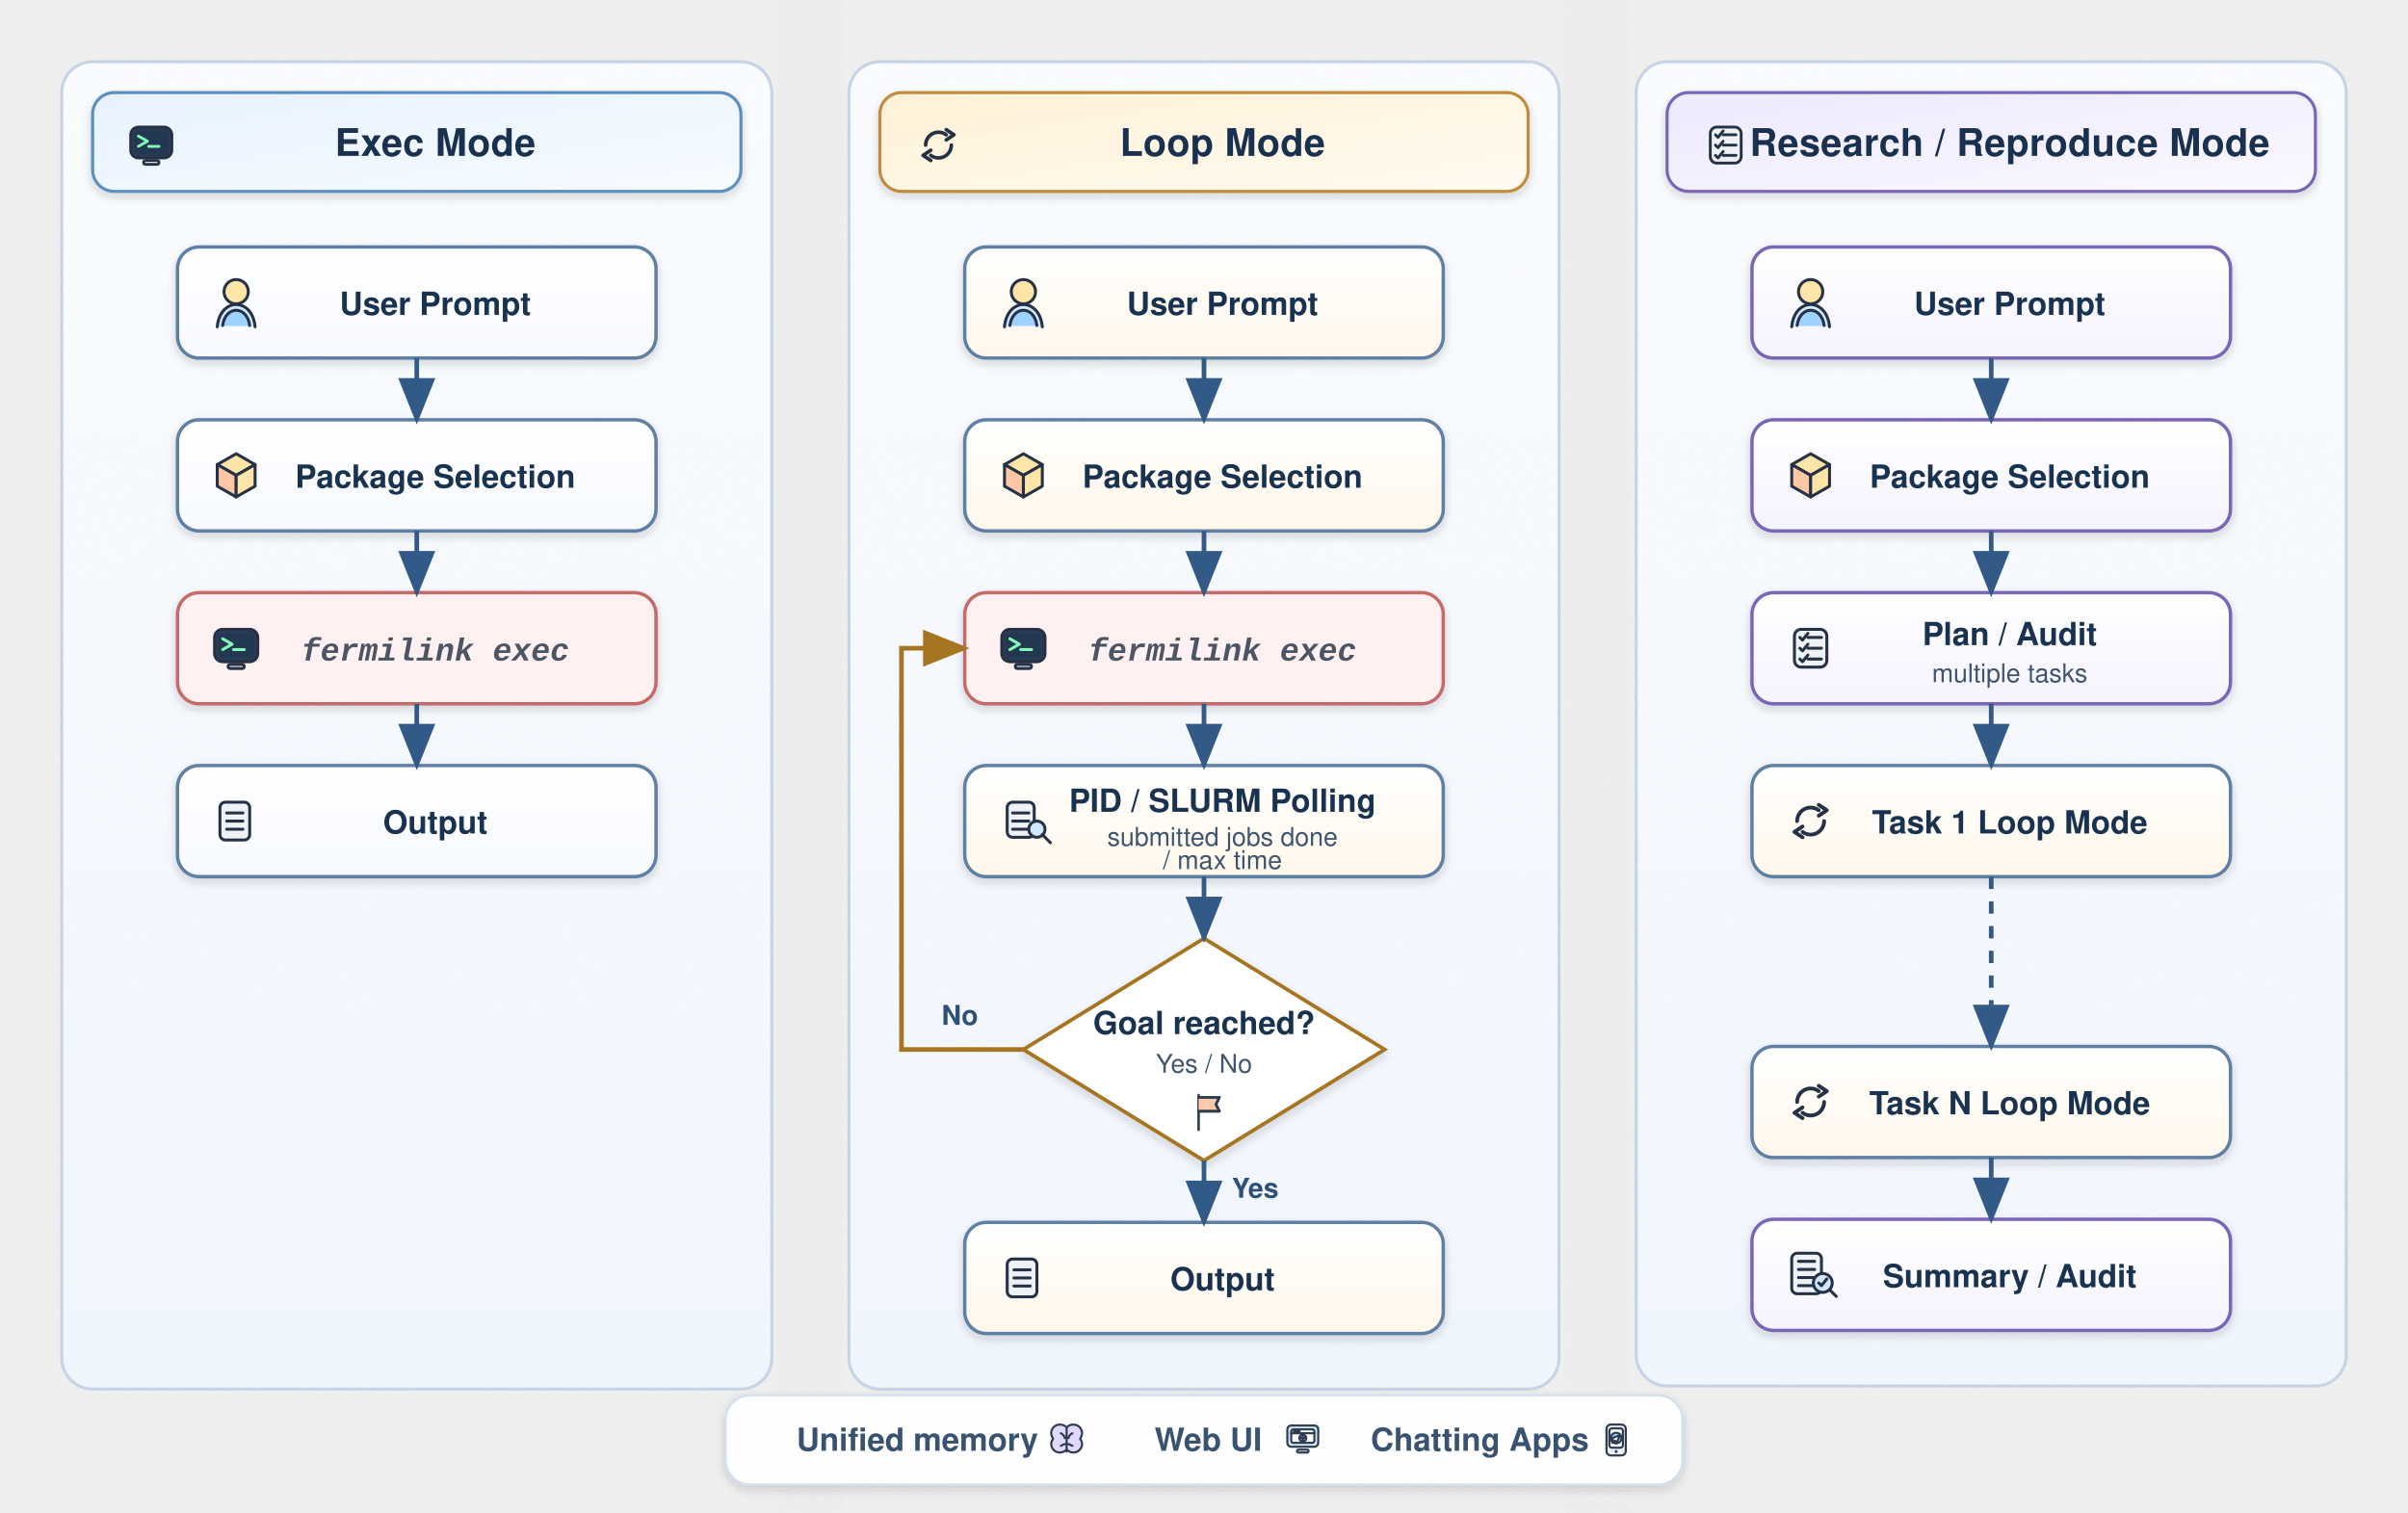
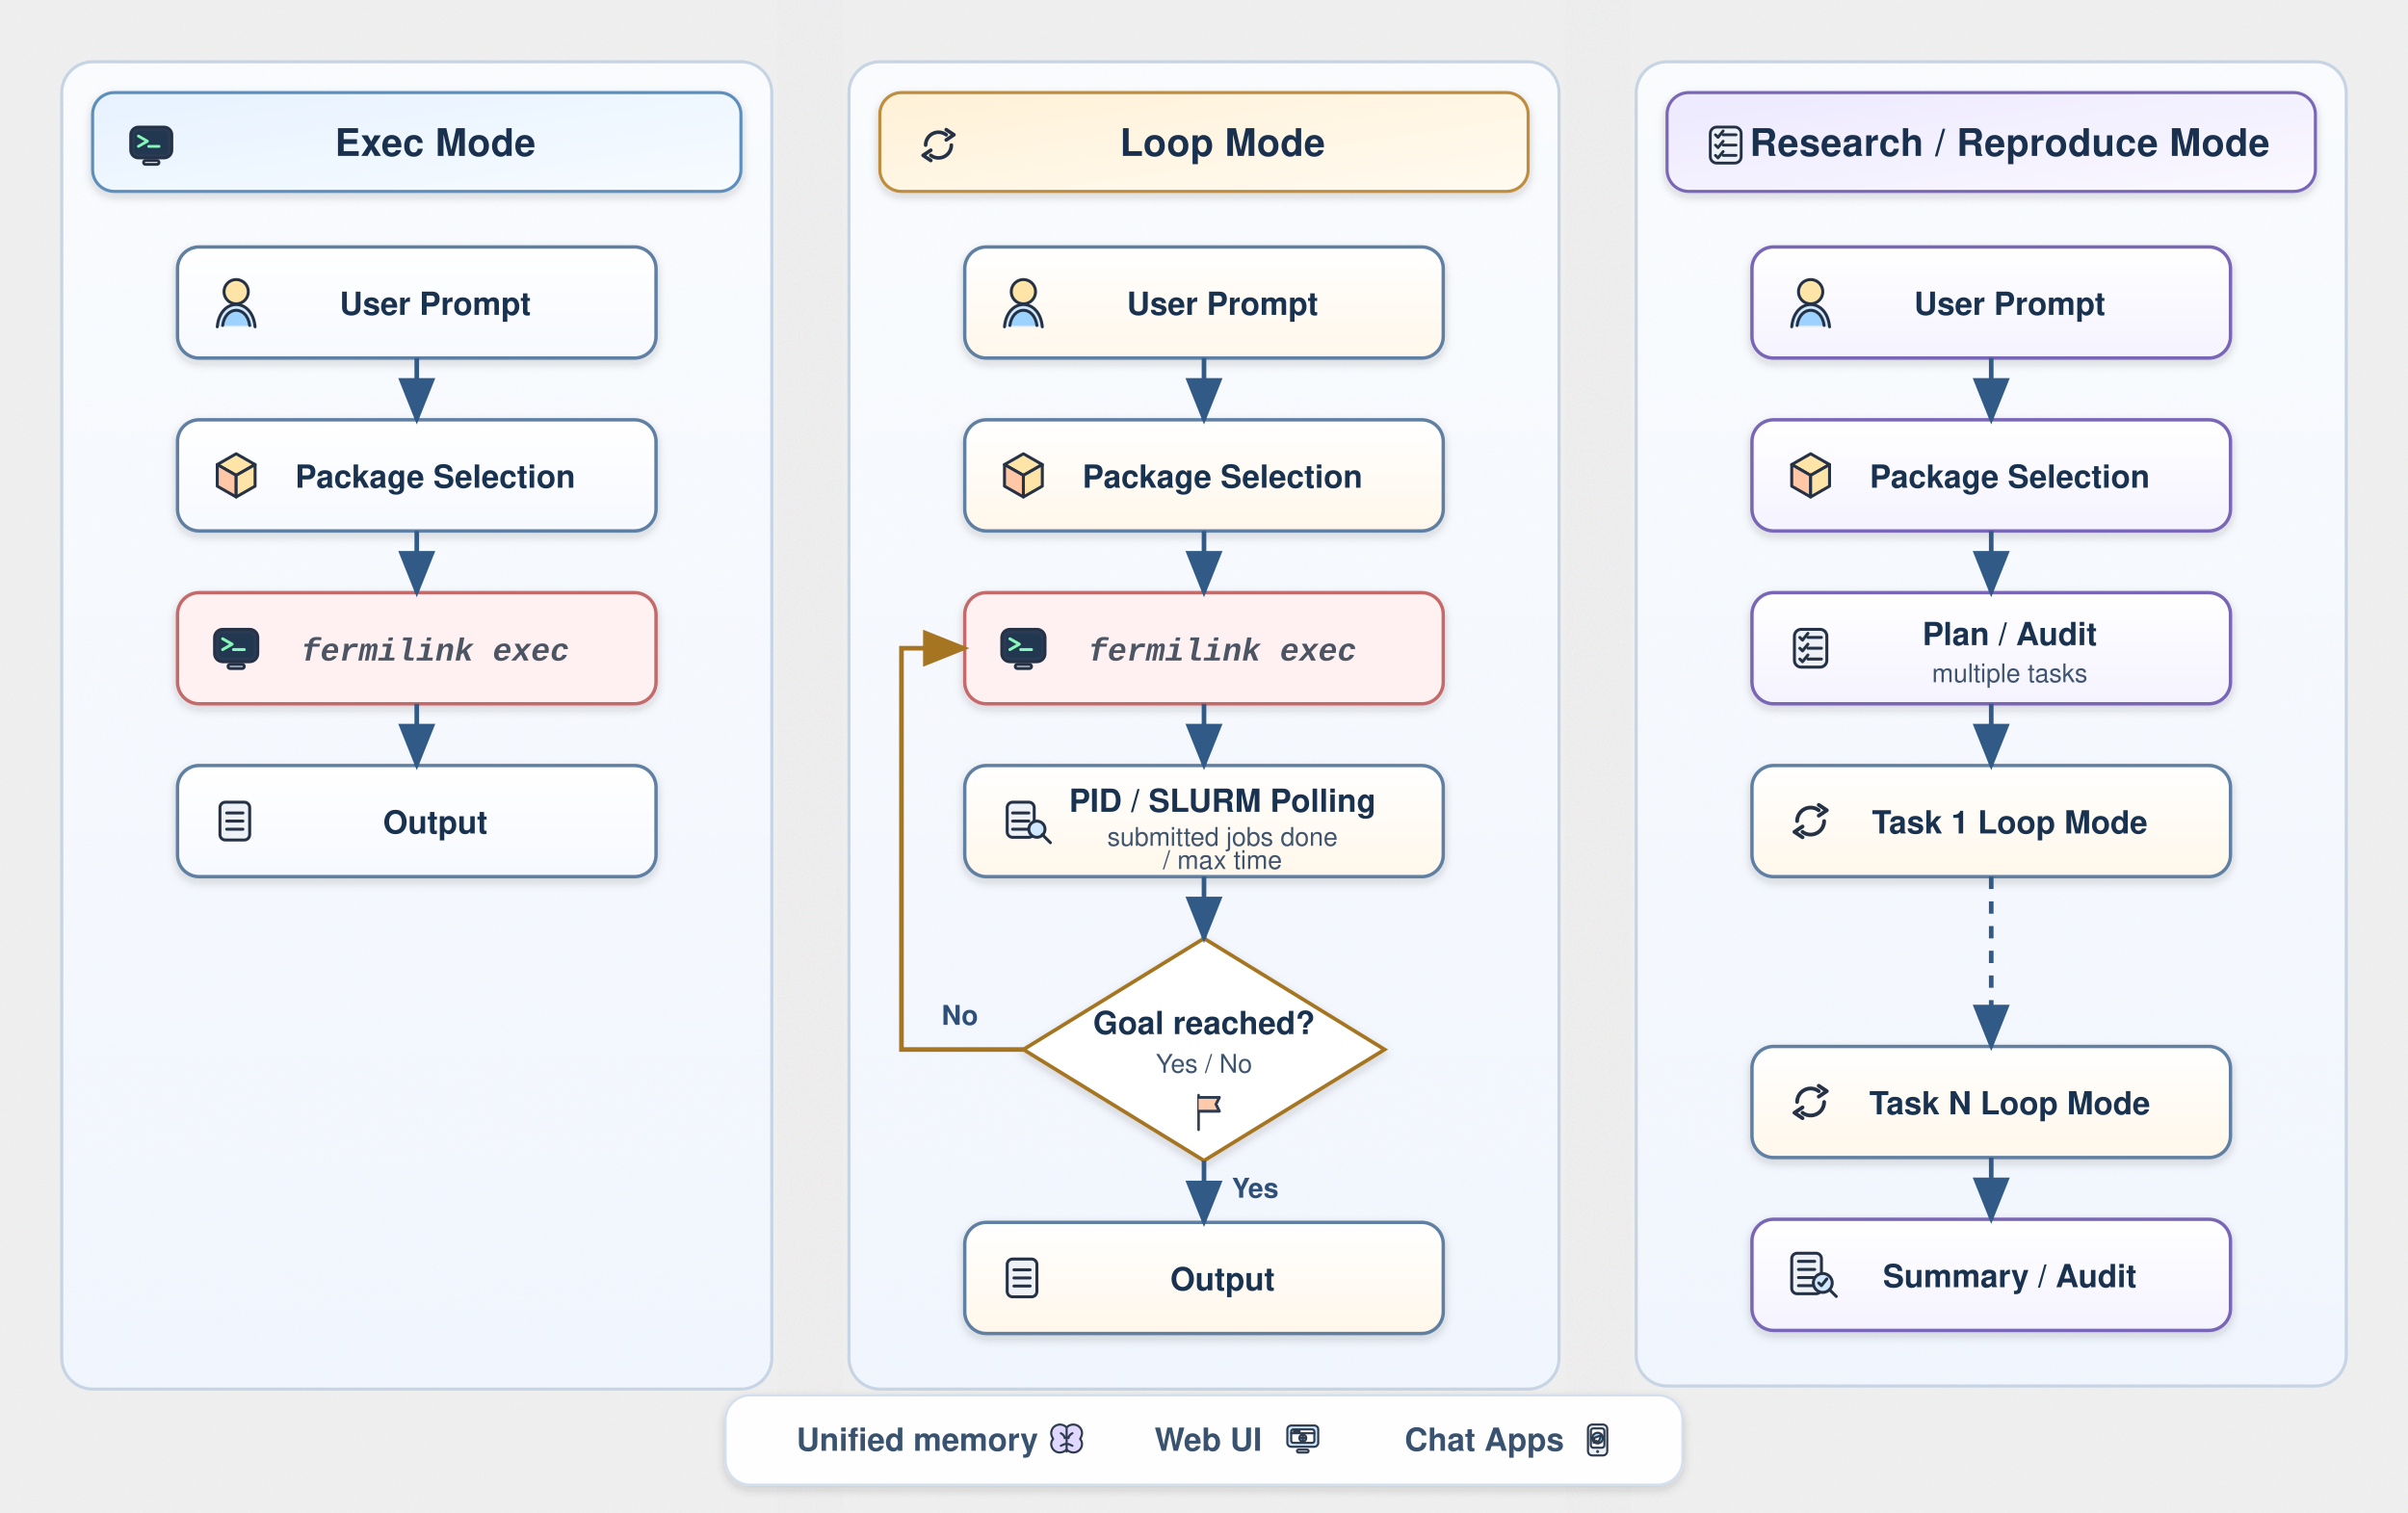
<svg xmlns="http://www.w3.org/2000/svg" width="1560" height="980" viewBox="0 0 1560 980" role="img" aria-labelledby="title desc">
  <defs>
    <linearGradient id="gradCol" x1="0" x2="0" y1="0" y2="1">
      <stop offset="0%" stop-color="#fbfdff" />
      <stop offset="100%" stop-color="#f2f7ff" />
    </linearGradient>
    <linearGradient id="gradExec" x1="0" x2="1" y1="0" y2="1">
      <stop offset="0%" stop-color="#e7f2ff" />
      <stop offset="100%" stop-color="#f6fbff" />
    </linearGradient>
    <linearGradient id="gradLoop" x1="0" x2="1" y1="0" y2="1">
      <stop offset="0%" stop-color="#fff1d7" />
      <stop offset="100%" stop-color="#fffaf0" />
    </linearGradient>
    <linearGradient id="gradRR" x1="0" x2="1" y1="0" y2="1">
      <stop offset="0%" stop-color="#ede9ff" />
      <stop offset="100%" stop-color="#faf8ff" />
    </linearGradient>
    <linearGradient id="gradNode" x1="0" x2="0" y1="0" y2="1">
      <stop offset="0%" stop-color="#ffffff" />
      <stop offset="100%" stop-color="#f6f9ff" />
    </linearGradient>
    <linearGradient id="gradNodeWarm" x1="0" x2="0" y1="0" y2="1">
      <stop offset="0%" stop-color="#ffffff" />
      <stop offset="100%" stop-color="#fff7ea" />
    </linearGradient>
    <linearGradient id="gradNodePurple" x1="0" x2="0" y1="0" y2="1">
      <stop offset="0%" stop-color="#ffffff" />
      <stop offset="100%" stop-color="#f5f3ff" />
    </linearGradient>
    <filter id="paper" x="-10%" y="-10%" width="120%" height="120%">
      <feTurbulence type="fractalNoise" baseFrequency="0.9" numOctaves="2" seed="4" result="noise" />
      <feColorMatrix in="noise" type="matrix" values="         1 0 0 0 0         0 1 0 0 0         0 0 1 0 0         0 0 0 0.06 0" result="noiseAlpha" />
      <feBlend in="SourceGraphic" in2="noiseAlpha" mode="multiply" />
    </filter>
    <filter id="shadow" x="-20%" y="-20%" width="140%" height="140%">
      <feDropShadow dx="0" dy="2.5" stdDeviation="3" flood-color="#1f2a37" flood-opacity="0.18" />
    </filter>
    <marker id="arrow" markerWidth="10" markerHeight="8" refX="9" refY="4" orient="auto">
      <path d="M0,0 L10,4 L0,8 Z" fill="#325a87" />
    </marker>
    <marker id="arrowLoop" markerWidth="10" markerHeight="8" refX="9" refY="4" orient="auto">
      <path d="M0,0 L10,4 L0,8 Z" fill="#a57522" />
    </marker>
    <style>
      .col { fill: url(#gradCol); stroke: #c8d5e6; stroke-width: 2; rx: 20; filter: url(#paper); }
      .headExec { fill: url(#gradExec); stroke: #5d8fbe; stroke-width: 2; rx: 14; filter: url(#shadow); }
      .headLoop { fill: url(#gradLoop); stroke: #bf8d3e; stroke-width: 2; rx: 14; filter: url(#shadow); }
      .headRR { fill: url(#gradRR); stroke: #7a66b7; stroke-width: 2; rx: 14; filter: url(#shadow); }
      .headTxt { font: 800 24.67px Helvetica, Arial, sans-serif; fill: #19314f; letter-spacing: 0.2px; }
      .node { fill: url(#gradNode); stroke: #5f7fa3; stroke-width: 2.2; rx: 14; filter: url(#shadow); }
      .nodeWarm { fill: url(#gradNodeWarm); }
      .nodePurple { fill: url(#gradNodePurple); stroke: #7a66b7; }
      .nodeExec { fill: #fff1f1; stroke: #c56a6a; }
      .nodeTxt { font: 700 20.67px Helvetica, Arial, sans-serif; fill: #18324f; }
      .cmd { font: italic 700 20.67px "Courier New", Courier, monospace; fill: #4b5563; }
      .small { font: 500 16.67px Helvetica, Arial, sans-serif; fill: #3f556f; }
      .decision { fill: #ffffff; stroke: #a57522; stroke-width: 2.4; filter: url(#shadow); }
      .arr { stroke: #325a87; stroke-width: 3; fill: none; marker-end: url(#arrow); }
      .arrSkip { stroke: #325a87; stroke-width: 3; fill: none; marker-end: url(#arrow); stroke-dasharray: 8 8; }
      .arrLoop { stroke: #a57522; stroke-width: 3; fill: none; marker-end: url(#arrowLoop); }
      .yn { font: 700 17.67px Helvetica, Arial, sans-serif; fill: #2d4f78; }

      /* Icon palette */
      .iStroke { stroke: #253246; stroke-width: 2.2; stroke-linecap: round; stroke-linejoin: round; }
      .iBlue { fill: #cfe8ff; }
      .iBlue2 { fill: #9dd2ff; }
      .iGreen { fill: #c9f2d8; }
      .iYellow { fill: #ffe4a8; }
      .iOrange { fill: #ffc7a6; }
      .iPurple { fill: #dfd7ff; }
      .iGray { fill: #eef2f7; }
      .iDark { fill: #2b3a55; }
      .iWhite { fill: #ffffff; }
      .iTeleBlue { fill: #98d8ff; }
      .iTermGreen { stroke: #63e89f; }
      .iTermMint { stroke: #86f7b9; }
      .iLoopBold { stroke-width: 2.8; }
      .iTick { stroke: #2f9d58; stroke-width: 2.4; stroke-linecap: round; stroke-linejoin: round; fill: none; }
      .legendTxt { font: 700 20.67px Helvetica, Arial, sans-serif; fill: #2f4b69; }
    </style>
    <symbol id="icon-user" viewBox="0 0 48 48">
      <circle cx="24" cy="16" r="9" class="iYellow iStroke" />
      <path d="M10 42c2-22 26-22 28 0" class="iBlue iStroke" />
      <path d="M14 41c2-15 18-15 20 0" class="iBlue2 iStroke" />
    </symbol>
    <symbol id="icon-package" viewBox="0 0 48 48">
      <path d="M24 8 L38 16 L24 24 L10 16 Z" class="iYellow iStroke" />
      <path d="M10 16 L10 32 L24 40 L24 24 Z" class="iOrange iStroke" />
      <path d="M38 16 L38 32 L24 40 L24 24 Z" class="iYellow iStroke" />
    </symbol>
    <symbol id="icon-terminal" viewBox="0 0 48 48">
      <rect x="8" y="10" width="32" height="24" rx="6" class="iDark iStroke" />
      <rect x="11" y="13" width="26" height="18" rx="3.5" fill="#213850" />
      <path d="M14 17 L21 21 L14 25" class="iStroke iTermMint" fill="none" />
      <path d="M22 25 H30" class="iStroke iTermMint" fill="none" />
      <rect x="18" y="36" width="12" height="3" rx="1.5" class="iGray iStroke" />
    </symbol>
    <symbol id="icon-routing" viewBox="0 0 48 48">
      <circle cx="14" cy="18" r="5" class="iBlue iStroke" />
      <circle cx="34" cy="16" r="5" class="iPurple iStroke" />
      <circle cx="26" cy="34" r="5" class="iGreen iStroke" />
      <path d="M18 18 L29 16" class="iStroke" fill="none" />
      <path d="M16 22 L24 30" class="iStroke" fill="none" />
      <path d="M32 20 L28 29" class="iStroke" fill="none" />
    </symbol>
    <symbol id="icon-memory" viewBox="0 0 48 48">
      <path d="M15 16c0-6 18-6 18 0v16c0 6-18 6-18 0z" class="iBlue iStroke" />
      <path d="M15 22h18" class="iStroke" fill="none" />
      <path d="M15 28h18" class="iStroke" fill="none" />
      <path d="M22 10c2-3 8-3 10 0" class="iPurple iStroke" />
    </symbol>
    <symbol id="icon-output" viewBox="0 0 48 48">
      <rect x="12" y="10" width="22" height="28" rx="4" class="iGray iStroke" />
      <path d="M17 18h12M17 24h12M17 30h12" class="iStroke" fill="none" />
    </symbol>
    <symbol id="icon-poll" viewBox="0 0 48 48">
      <rect x="12" y="10" width="20" height="26" rx="4" class="iGray iStroke" />
      <path d="M16 18h12M16 24h12M16 30h12" class="iStroke" fill="none" />
      <circle cx="34" cy="30" r="6" class="iBlue iStroke" />
      <path d="M38 34l6 6" class="iStroke" fill="none" />
    </symbol>
    <symbol id="icon-plan" viewBox="0 0 48 48">
      <rect x="12" y="10" width="24" height="28" rx="5" class="iGray iStroke" />
      <path d="M22 16h10M22 24h10M22 32h10" class="iStroke" fill="none" />
      <path d="M16 16l2 2 4-5" class="iGreen iStroke" />
      <path d="M16 24l2 2 4-5" class="iGreen iStroke" />
      <path d="M16 32l2 2 4-5" class="iGreen iStroke" />
    </symbol>
    <symbol id="icon-loop" viewBox="0 0 48 48">
      <path d="M14 24 A10 10 0 0 1 30 16" class="iStroke iLoopBold" fill="none" />
      <path d="M30 12 L36 16 L30 20" class="iStroke iLoopBold" fill="none" />
      <path d="M34 24 A10 10 0 0 1 18 32" class="iStroke iLoopBold" fill="none" />
      <path d="M18 28 L12 32 L18 36" class="iStroke iLoopBold" fill="none" />
    </symbol>
    <symbol id="icon-summary" viewBox="0 0 48 48">
      <rect x="10" y="8" width="22" height="30" rx="4" class="iGray iStroke" />
      <path d="M15 14h12" class="iPurple iStroke" />
      <path d="M15 20h12M15 26h12M15 32h10" class="iStroke" fill="none" />
      <circle cx="33" cy="30" r="7" class="iBlue iStroke" />
      <path d="M30 30l2 2 4-5" class="iGreen iStroke" />
      <path d="M38 35l5 5" class="iStroke" fill="none" />
    </symbol>
    <symbol id="icon-brain" viewBox="0 0 48 48">
      <path d="M24 11c2-2 4-3 7-3 5 0 9 4 9 9 0 2-1 4-2 6 1 1 2 3 2 5 0 5-4 9-9 9-2 0-5-1-7-3-2 2-5 3-7 3-5 0-9-4-9-9 0-2 1-4 2-5-1-2-2-4-2-6 0-5 4-9 9-9 3 0 5 1 7 3z" class="iPurple iStroke" />
      <path d="M24 12v24M18 17c2 1 4 3 4 5M30 17c-2 1-4 3-4 5M18 30c2-1 4-2 6-2M30 30c-2-1-4-2-6-2" class="iStroke" fill="none" />
    </symbol>
    <symbol id="icon-yes" viewBox="0 0 48 48">
      <circle cx="24" cy="24" r="12" class="iGreen iStroke" />
      <path d="M18 24l4 4 8-9" class="iTick" />
    </symbol>
    <symbol id="icon-web" viewBox="0 0 48 48">
      <rect x="8" y="9" width="32" height="22" rx="4" class="iBlue iStroke" />
      <rect x="12" y="13" width="24" height="14" rx="2.2" class="iWhite iStroke" />
      <path d="M12 17h24" class="iStroke" fill="none" />
      <circle cx="16" cy="15" r="1.2" class="iOrange iStroke" />
      <circle cx="19.5" cy="15" r="1.2" class="iYellow iStroke" />
      <circle cx="24" cy="22" r="3.6" class="iBlue2 iStroke" />
      <path d="M20.8 22h6.4M24 18.6v6.8" class="iStroke" fill="none" />
      <rect x="18" y="34" width="12" height="3" rx="1.5" class="iGray iStroke" />
    </symbol>
    <symbol id="icon-phone-telegram" viewBox="0 0 48 48">
      <rect x="14" y="8" width="20" height="32" rx="4.5" class="iGray iStroke" />
      <rect x="17" y="12" width="14" height="20" rx="2.5" class="iWhite iStroke" />
      <circle cx="24" cy="36" r="1.6" class="iDark" />
      <circle cx="24" cy="22" r="5.5" class="iTeleBlue iStroke" />
      <path d="M20 22l8-3-3.5 8-1.6-2.1-2.9 2 .7-3.1z" class="iWhite iStroke" />
    </symbol>
    <symbol id="icon-flag" viewBox="0 0 48 48">
      <path d="M14 40V10" class="iStroke" fill="none" />
      <path d="M14 12h18l-3 6 3 6H14" class="iOrange iStroke" />
      <path d="M14 12h18l-3 6 3 6H14" class="iStroke" fill="none" />
    </symbol>
  </defs>
  <rect x="40" y="40" width="460" height="860" class="col" />
  <rect x="550" y="40" width="460" height="860" class="col" />
  <rect x="1060" y="40" width="460" height="858" class="col" />
  <rect x="60" y="60" width="420" height="64" class="headExec" />
  <use href="#icon-terminal" x="78" y="74" width="40" height="40" />
  <text x="282" y="101" text-anchor="middle" class="headTxt">Exec Mode</text>
  <rect x="570" y="60" width="420" height="64" class="headLoop" />
  <use href="#icon-loop" x="588" y="74" width="40" height="40" />
  <text x="792" y="101" text-anchor="middle" class="headTxt">Loop Mode</text>
  <rect x="1080" y="60" width="420" height="64" class="headRR" />
  <use href="#icon-plan" x="1098" y="74" width="40" height="40" />
  <text x="1302" y="101" text-anchor="middle" class="headTxt">Research / Reproduce Mode</text>
  <rect x="115" y="160" width="310" height="72" class="node" />
  <use href="#icon-user" x="132" y="175" width="42" height="42" />
  <text x="282" y="204" text-anchor="middle" class="nodeTxt">User Prompt</text>
  <rect x="115" y="272" width="310" height="72" class="node" />
  <use href="#icon-package" x="132" y="287" width="42" height="42" />
  <text x="282" y="316" text-anchor="middle" class="nodeTxt">Package Selection</text>
  <rect x="115" y="384" width="310" height="72" class="node nodeExec" />
  <use href="#icon-terminal" x="132" y="399" width="42" height="42" />
  <text x="282" y="428" text-anchor="middle" class="cmd">fermilink exec</text>
  <rect x="115" y="496" width="310" height="72" class="node" />
  <use href="#icon-output" x="132" y="511" width="42" height="42" />
  <text x="282" y="540" text-anchor="middle" class="nodeTxt">Output</text>
  <path d="M270 232 L270 272" class="arr" />
  <path d="M270 344 L270 384" class="arr" />
  <path d="M270 456 L270 496" class="arr" />
  <rect x="625" y="160" width="310" height="72" class="node nodeWarm" />
  <use href="#icon-user" x="642" y="175" width="42" height="42" />
  <text x="792" y="204" text-anchor="middle" class="nodeTxt">User Prompt</text>
  <rect x="625" y="272" width="310" height="72" class="node nodeWarm" />
  <use href="#icon-package" x="642" y="287" width="42" height="42" />
  <text x="792" y="316" text-anchor="middle" class="nodeTxt">Package Selection</text>
  <rect x="625" y="384" width="310" height="72" class="node nodeExec" />
  <use href="#icon-terminal" x="642" y="399" width="42" height="42" />
  <text x="792" y="428" text-anchor="middle" class="cmd">fermilink exec</text>
  <rect x="625" y="496" width="310" height="72" class="node nodeWarm" />
  <use href="#icon-poll" x="642" y="511" width="42" height="42" />
  <text x="792" y="526" text-anchor="middle" class="nodeTxt">PID / SLURM Polling</text>
  <text x="792" y="548" text-anchor="middle" class="small">submitted jobs done</text>
  <text x="792" y="563" text-anchor="middle" class="small">/ max time</text>
  <polygon points="780,608 897,680 780,752 663,680" class="decision" />
  <text x="780" y="670" text-anchor="middle" class="nodeTxt">Goal reached?</text>
  <text x="780" y="695" text-anchor="middle" class="small">Yes / No</text>
  <use href="#icon-flag" x="766" y="702" width="36" height="36" opacity="0.95" />
  <rect x="625" y="792" width="310" height="72" class="node nodeWarm" />
  <use href="#icon-output" x="642" y="807" width="42" height="42" />
  <text x="792" y="836" text-anchor="middle" class="nodeTxt">Output</text>
  <path d="M780 232 L780 272" class="arr" />
  <path d="M780 344 L780 384" class="arr" />
  <path d="M780 456 L780 496" class="arr" />
  <path d="M780 568 L780 608" class="arr" />
  <path d="M780 752 L780 792" class="arr" />
  <text x="798" y="776" class="yn">Yes</text>
  <path d="M663 680 L584 680 L584 420 L625 420" class="arrLoop" />
  <text x="610" y="664" class="yn">No</text>
  <rect x="1135" y="160" width="310" height="72" class="node nodePurple" />
  <use href="#icon-user" x="1152" y="175" width="42" height="42" />
  <text x="1302" y="204" text-anchor="middle" class="nodeTxt">User Prompt</text>
  <rect x="1135" y="272" width="310" height="72" class="node nodePurple" />
  <use href="#icon-package" x="1152" y="287" width="42" height="42" />
  <text x="1302" y="316" text-anchor="middle" class="nodeTxt">Package Selection</text>
  <rect x="1135" y="384" width="310" height="72" class="node nodePurple" />
  <use href="#icon-plan" x="1152" y="399" width="42" height="42" />
  <text x="1302" y="418" text-anchor="middle" class="nodeTxt">Plan / Audit</text>
  <text x="1302" y="442" text-anchor="middle" class="small">multiple tasks</text>
  <rect x="1135" y="496" width="310" height="72" class="node nodeWarm" />
  <use href="#icon-loop" x="1152" y="511" width="42" height="42" />
  <text x="1302" y="540" text-anchor="middle" class="nodeTxt">Task 1 Loop Mode</text>
  <rect x="1135" y="678" width="310" height="72" class="node nodeWarm" />
  <use href="#icon-loop" x="1152" y="693" width="42" height="42" />
  <text x="1302" y="722" text-anchor="middle" class="nodeTxt">Task N Loop Mode</text>
  <rect x="1135" y="790" width="310" height="72" class="node nodePurple" />
  <use href="#icon-summary" x="1152" y="805" width="42" height="42" />
  <text x="1302" y="834" text-anchor="middle" class="nodeTxt">Summary / Audit</text>
  <path d="M1290 232 L1290 272" class="arr" />
  <path d="M1290 344 L1290 384" class="arr" />
  <path d="M1290 456 L1290 496" class="arr" />
  <path d="M1290 568 L1290 678" class="arrSkip" />
  <path d="M1290 750 L1290 790" class="arr" />
  <g opacity="0.95">
    <rect x="470" y="904" width="620" height="58" rx="16" fill="#ffffff" stroke="#d2deee" stroke-width="1.5" filter="url(#shadow)" />
    <text x="516" y="940" class="legendTxt">Unified memory</text>
    <use href="#icon-brain" x="676" y="918" width="30" height="30" />
    <text x="748" y="940" class="legendTxt">Web UI</text>
    <use href="#icon-web" x="829" y="918" width="30" height="30" />
-     <text x="888" y="940" class="legendTxt">Chatting Apps</text>
-     <use href="#icon-phone-telegram" x="1032" y="918" width="30" height="30" />
+     <text x="910" y="940" class="legendTxt">Chat Apps</text>
+     <use href="#icon-phone-telegram" x="1020" y="918" width="30" height="30" />
  </g>
</svg>
